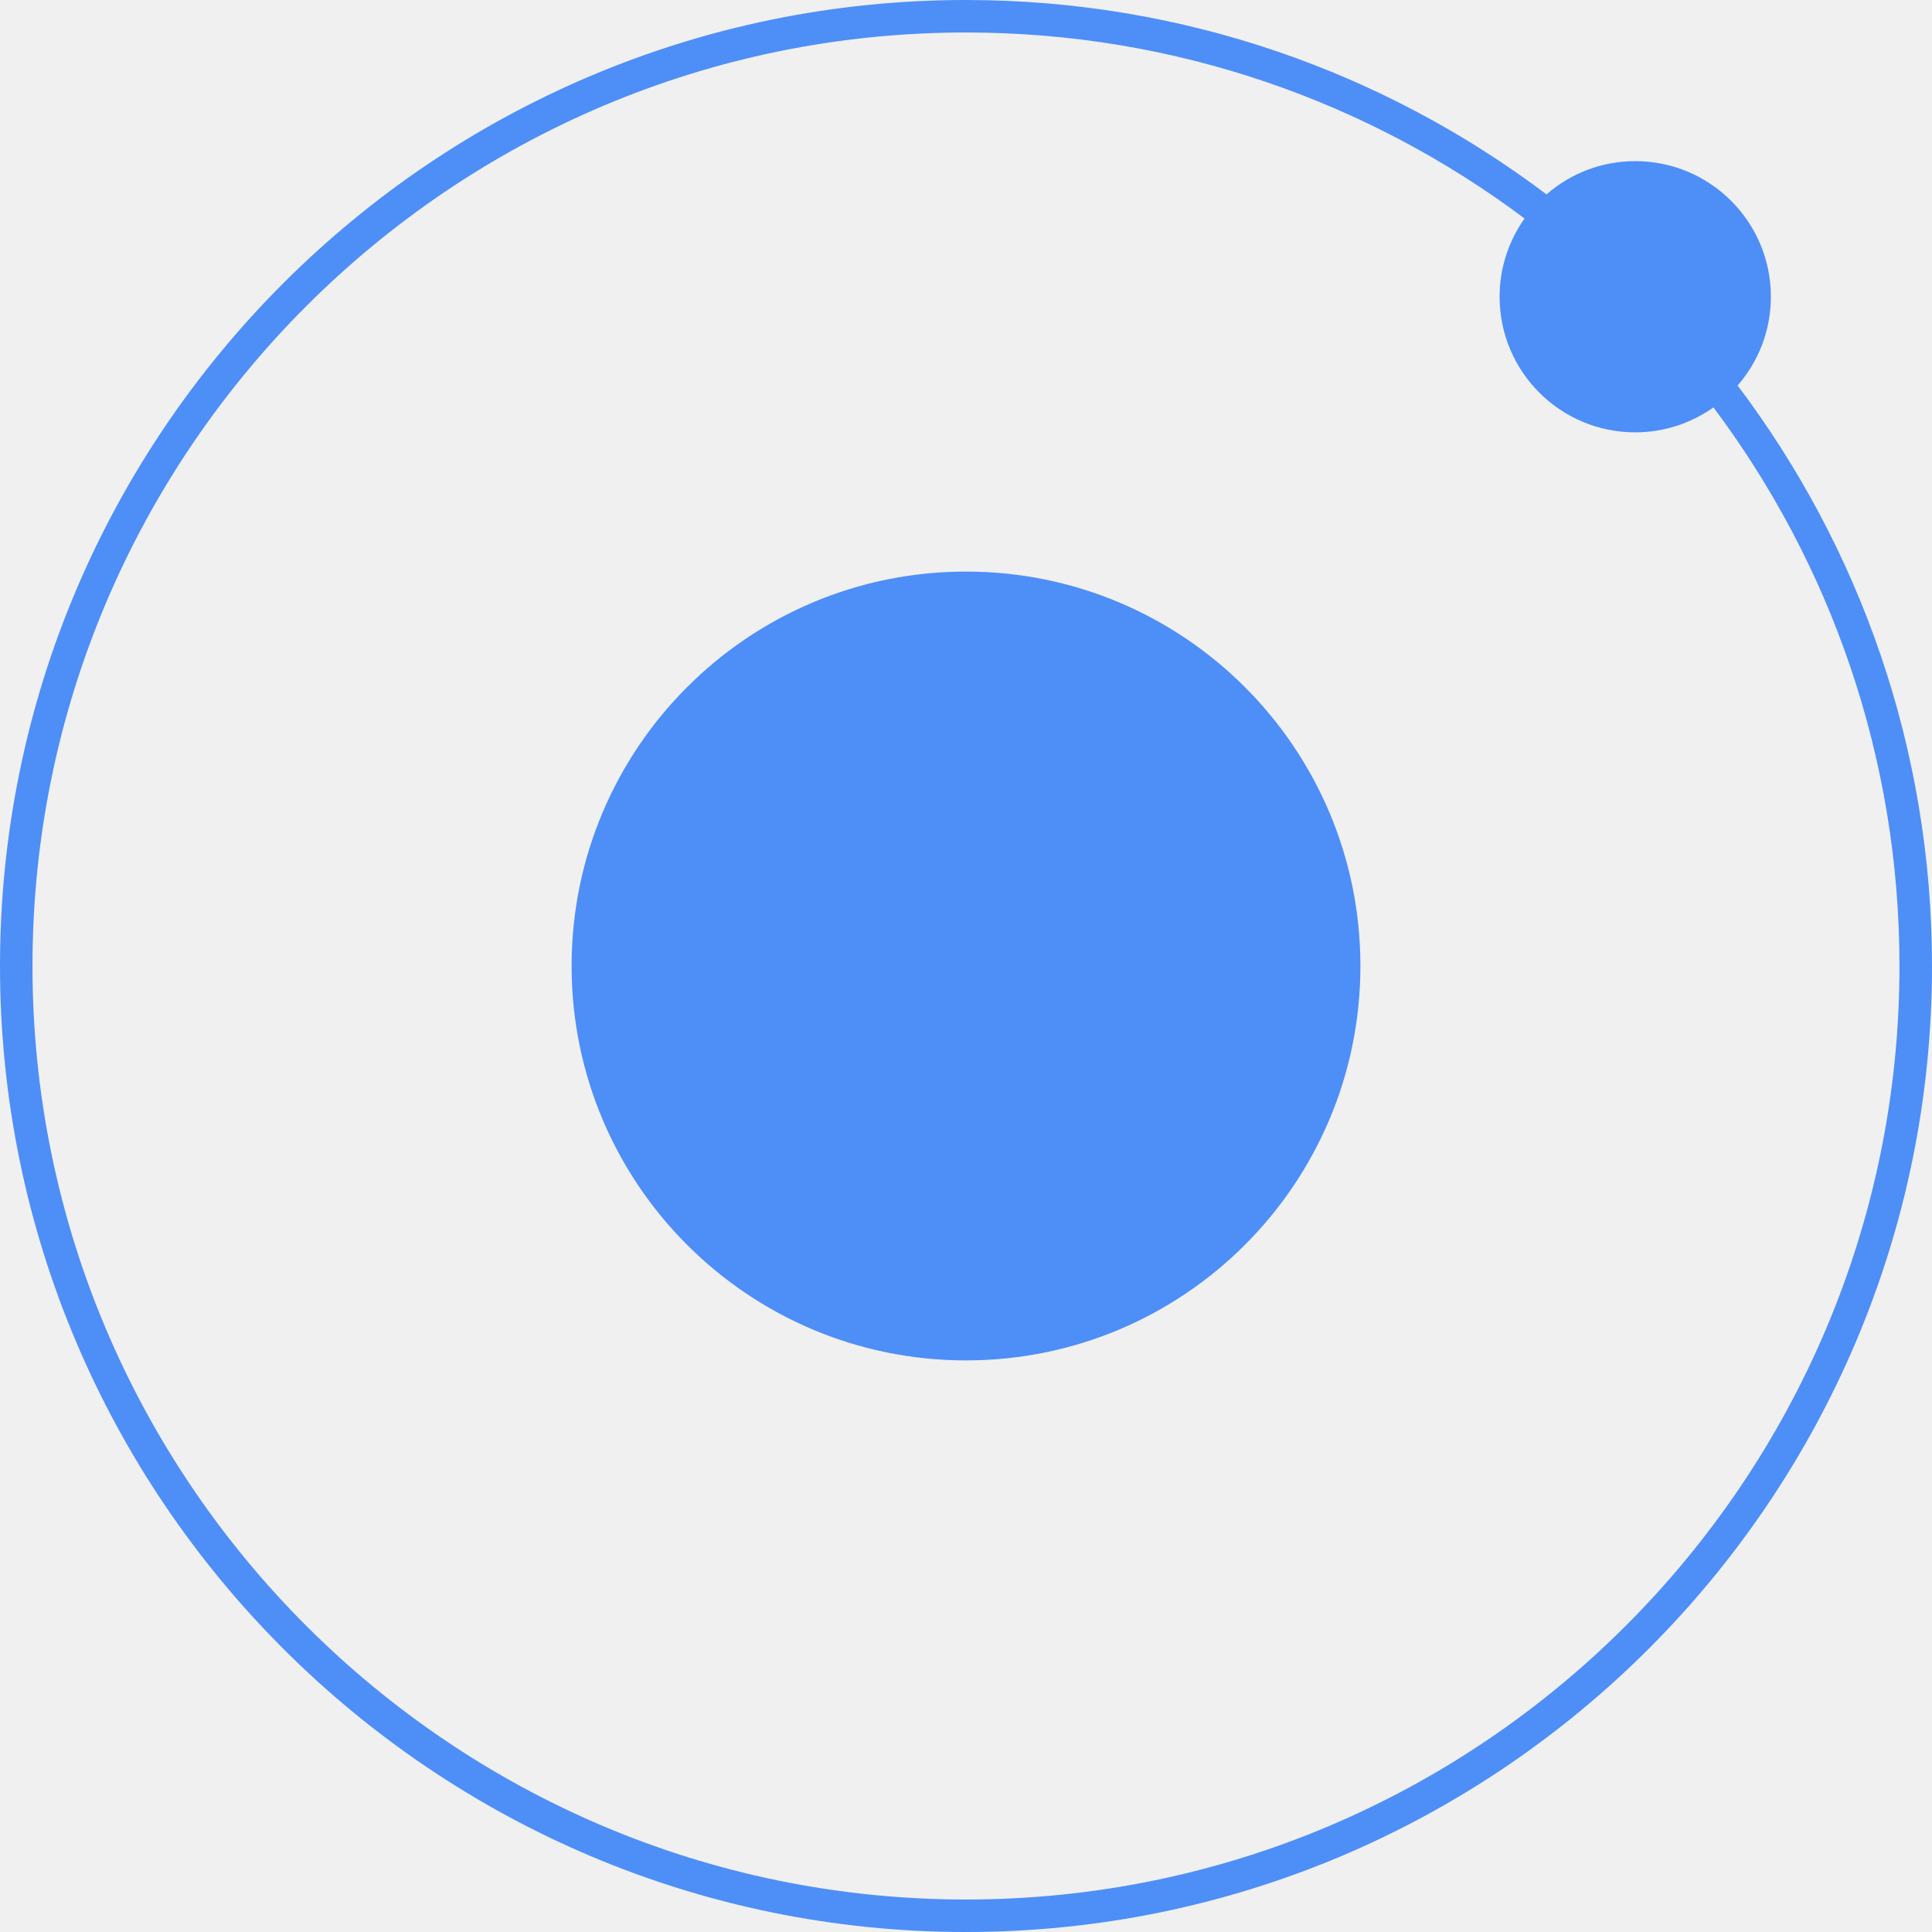
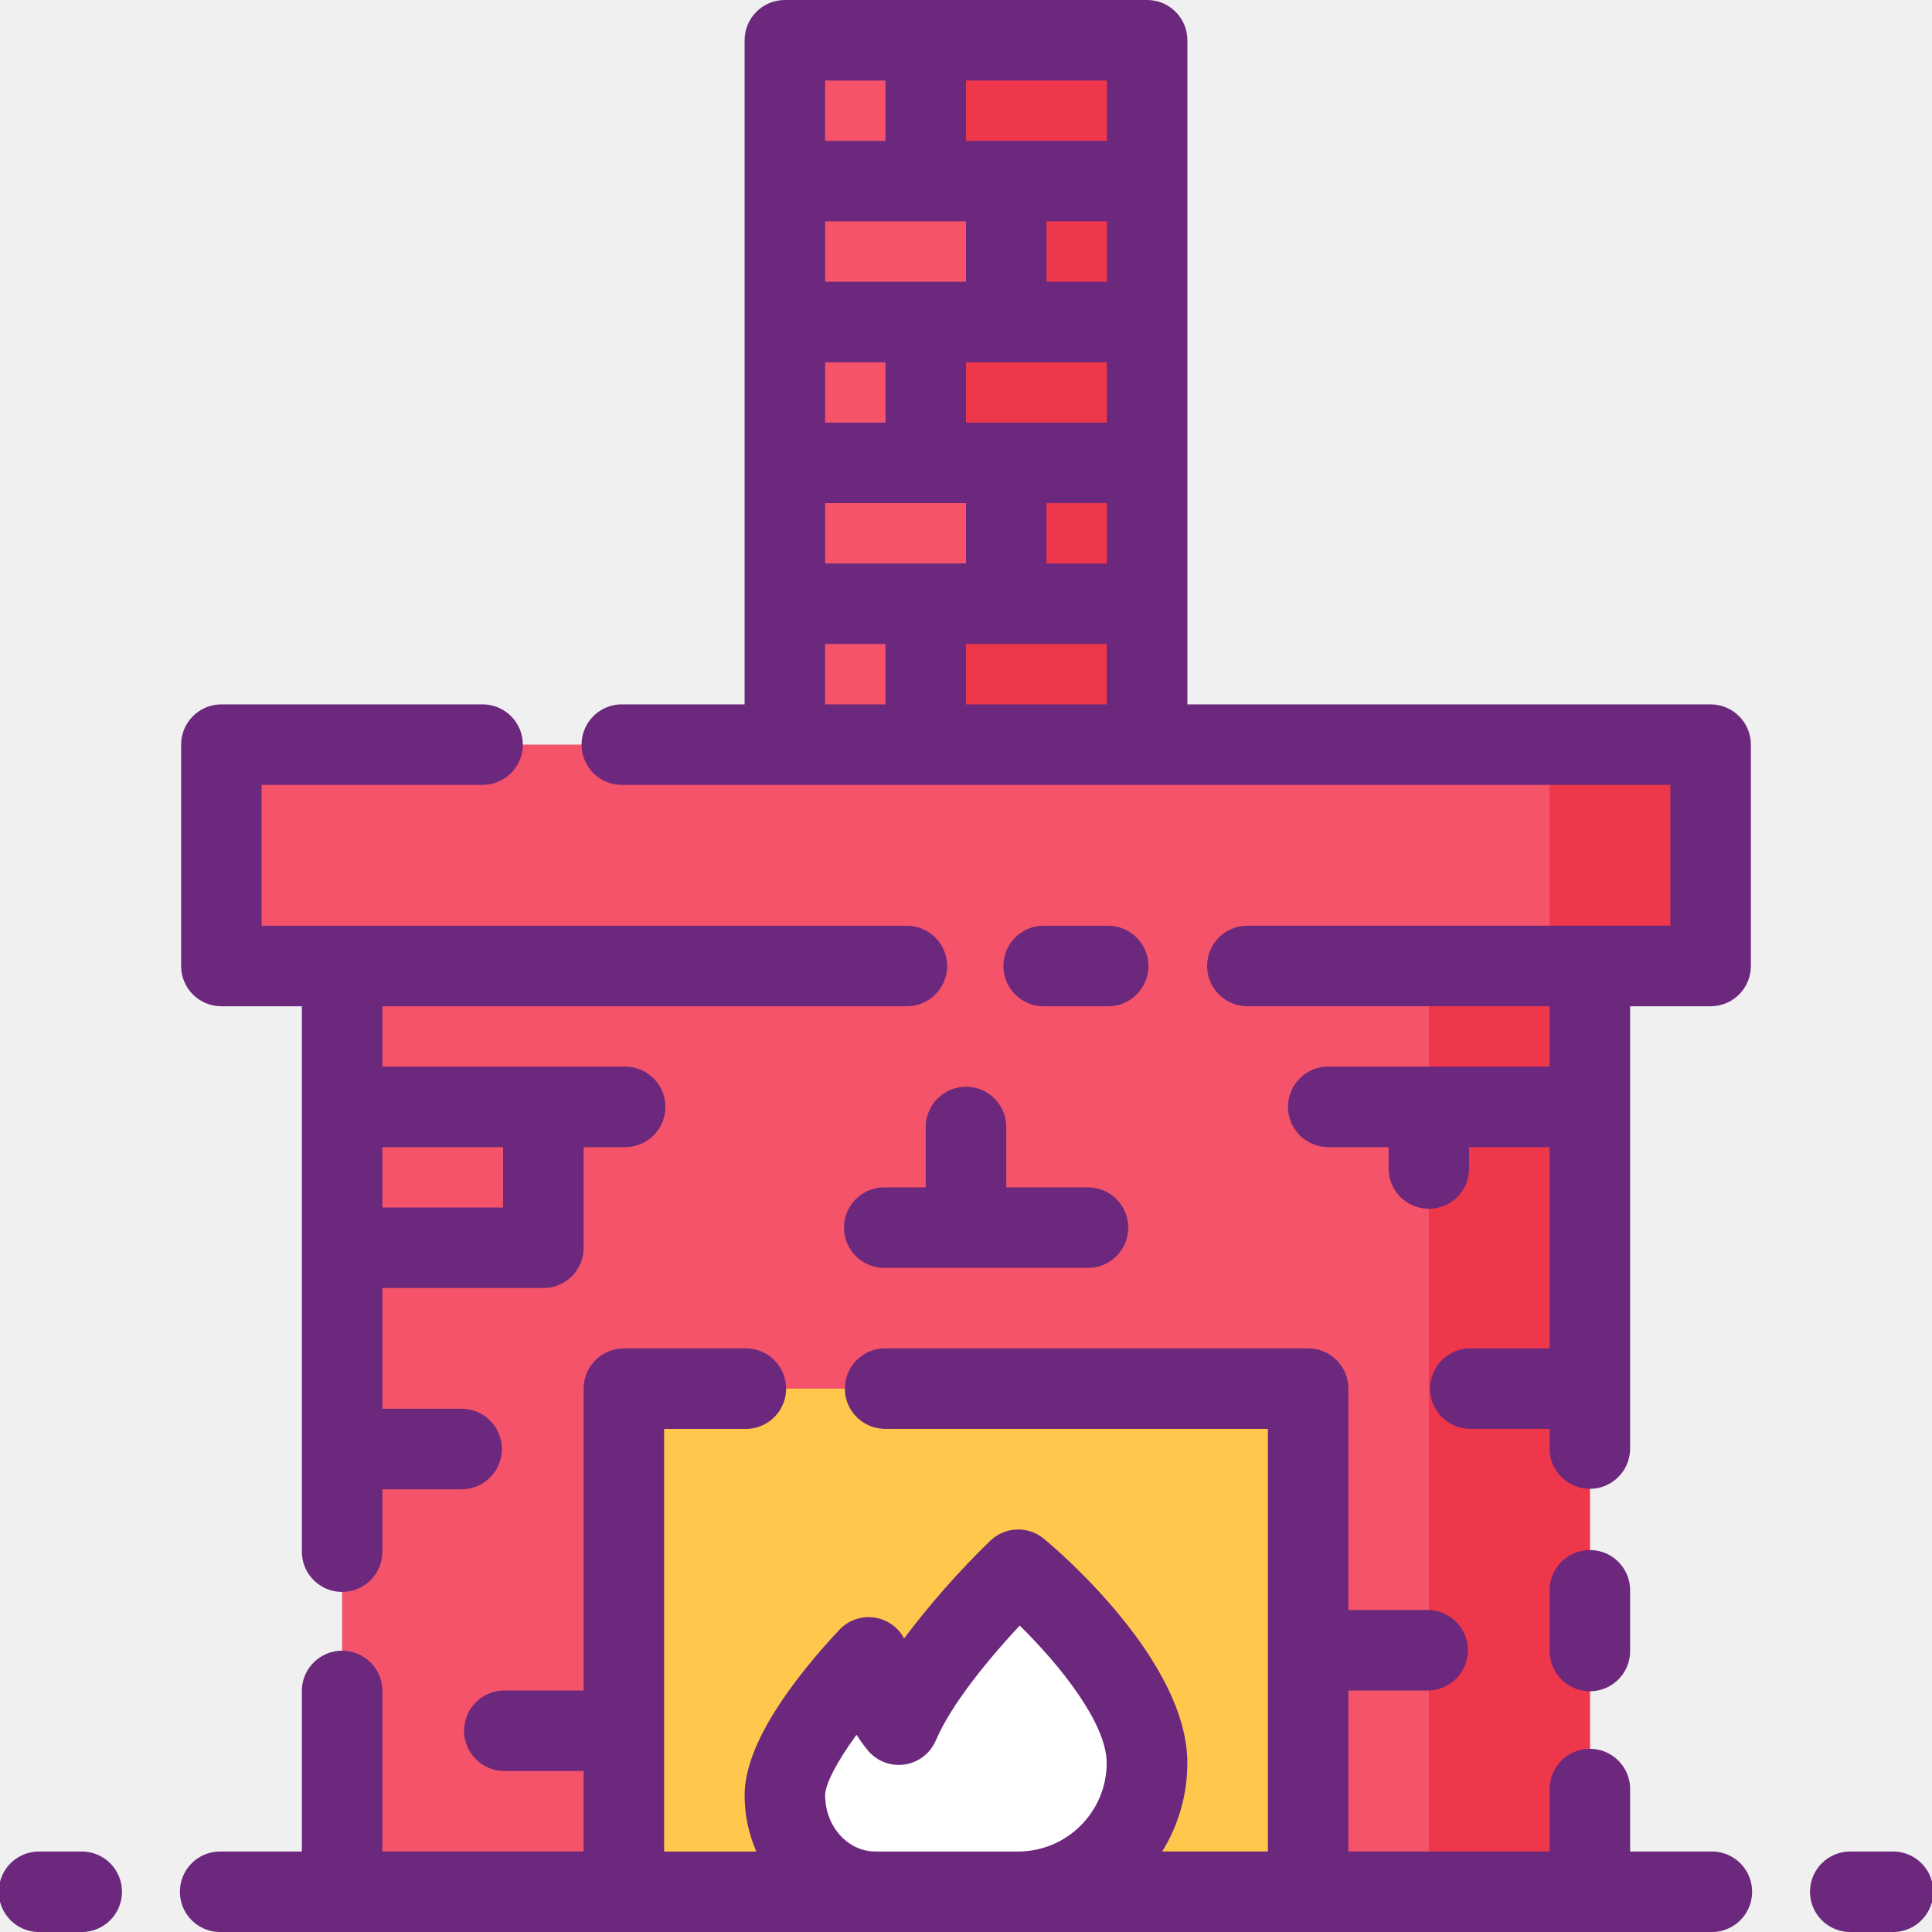
- <svg xmlns="http://www.w3.org/2000/svg" width="256px" height="256px" viewBox="0 0 256 256" version="1.1" preserveAspectRatio="xMidYMid">
-   <g>
-     <path d="M234.651,39.322 C234.651,43.824 232.983,47.93 230.245,51.082 C246.406,72.513 256,99.155 256,128.001 C256,198.579 198.58,256.001 128.001,256.001 C57.421,256.001 0,198.579 0,128.001 C0,57.421 57.42,0 127.999,0 C156.845,0 183.487,9.594 204.917,25.756 C208.072,23.018 212.174,21.351 216.678,21.351 C226.602,21.351 234.651,29.395 234.651,39.322 Z M127.999,251.695 C196.205,251.695 251.693,196.204 251.69,127.998 C251.69,100.262 242.515,74.636 227.042,53.982 C224.11,56.058 220.542,57.289 216.676,57.289 C206.752,57.289 198.705,49.245 198.705,39.32 C198.705,35.455 199.936,31.883 202.012,28.952 C181.358,13.479 155.732,4.304 127.999,4.304 C59.795,4.304 4.304,59.795 4.304,127.999 C4.304,196.204 59.795,251.695 127.999,251.695 Z M128.001,180.26 C99.138,180.26 75.74,156.862 75.74,127.999 C75.74,99.136 99.138,75.738 128.001,75.738 C156.864,75.738 180.262,99.136 180.262,127.999 C180.262,156.862 156.864,180.26 128.001,180.26 Z" fill="#4E8EF7" />
-   </g>
+ <svg xmlns="http://www.w3.org/2000/svg" id="Layer_1" data-name="Layer 1" viewBox="0 0 512 512">
+   <defs>
+     <style>.cls-1{fill:#f4536a;}.cls-2{fill:#ee374b;}.cls-3{fill:#ffc84d;}.cls-4{fill:#fff;}.cls-5{fill:#6b287c;}</style>
+   </defs>
+   <rect class="cls-1" x="208" y="10.67" width="96" height="186.67" />
+   <rect class="cls-2" x="256" y="10.67" width="48" height="186.67" />
+   <rect class="cls-1" x="58.67" y="197.33" width="394.67" height="58.67" />
+   <rect class="cls-2" x="410.67" y="197.33" width="42.67" height="58.67" />
+   <rect class="cls-1" x="90.67" y="256" width="330.67" height="245.33" />
+   <rect class="cls-2" x="378.67" y="256" width="42.67" height="245.33" />
+   <polyline class="cls-3" points="234.24 368 346.67 368 346.67 501.33 165.33 501.33 165.33 368 197.33 368" />
+   <path class="cls-4" d="M269.87,501.33A34.13,34.13,0,0,0,304,467.2c0-22.76-34.13-51.2-34.13-51.2S246,438.65,238.22,457.09a41.42,41.42,0,0,1-8-17.86c-5.54,5.93-22.19,24.71-22.19,36.5,0,14.14,10.75,25.6,24,25.6Z" />
+   <path class="cls-5" d="M421.33,448.21A10.67,10.67,0,0,0,432,437.55V421.12a10.67,10.67,0,0,0-21.33,0v16.43A10.67,10.67,0,0,0,421.33,448.21Z" />
+   <path class="cls-5" d="M21.33,490.67H10.67a10.67,10.67,0,1,0,0,21.33H21.33a10.67,10.67,0,1,0,0-21.33Z" />
+   <path class="cls-5" d="M501.33,490.67H490.67a10.67,10.67,0,1,0,0,21.33h10.67a10.67,10.67,0,1,0,0-21.33Z" />
+   <path class="cls-5" d="M453.33,512a10.67,10.67,0,1,0,0-21.33H432V474.45a10.67,10.67,0,1,0-21.33,0v16.21H357.33V448h21.33a10.67,10.67,0,0,0,0-21.33H357.33V368a10.67,10.67,0,0,0-10.67-10.67H234.24a10.67,10.67,0,0,0,0,21.33H336v112H308a44.5,44.5,0,0,0,6.66-23.47c0-27-34.08-56.16-38-59.39a10.67,10.67,0,0,0-14.17.46A222.49,222.49,0,0,0,239.6,434.2a10.66,10.66,0,0,0-17.2-2.25c-11.43,12.23-25.07,29.76-25.07,43.79a37.39,37.39,0,0,0,3.1,14.93H176v-112h21.33a10.67,10.67,0,1,0,0-21.33h-32A10.67,10.67,0,0,0,154.67,368v80H133.33a10.67,10.67,0,0,0,0,21.33h21.33v21.33H101.33V447.79a10.67,10.67,0,0,0-21.33,0v42.88H58.67a10.67,10.67,0,1,0,0,21.33ZM218.67,475.73c0-2.7,2.86-8.56,8.32-16a45.91,45.91,0,0,0,2.94,4.08A10.67,10.67,0,0,0,248,461.24c4.15-9.81,14.53-22.2,22.23-30.45,10.86,10.65,23.05,26,23.05,36.41a23.49,23.49,0,0,1-23.47,23.47H232C224.65,490.67,218.67,484,218.67,475.73Z" />
+   <path class="cls-5" d="M276.91,266.67h16.43a10.67,10.67,0,1,0,0-21.33H276.91a10.67,10.67,0,1,0,0,21.33Z" />
+   <path class="cls-5" d="M453.33,186.67H314.67v-176A10.67,10.67,0,0,0,304,0H208a10.67,10.67,0,0,0-10.67,10.67v176H165.12a10.67,10.67,0,1,0,0,21.33H442.67v37.33H330.24a10.67,10.67,0,0,0,0,21.33h80.43v16H352A10.67,10.67,0,1,0,352,304h16v5.33a10.67,10.67,0,1,0,21.33,0V304h21.33v53.33H389.33a10.67,10.67,0,0,0,0,21.33h21.33v5.55a10.67,10.67,0,0,0,21.33,0V266.67h21.33A10.67,10.67,0,0,0,464,256V197.33A10.67,10.67,0,0,0,453.33,186.67ZM218.67,149.33v-16H256v16Zm74.67-90.67v16h-16v-16ZM218.67,112V96h16v16ZM256,112V96h37.33v16Zm0-53.33v16H218.67v-16Zm21.33,74.67h16v16h-16Zm16-96H256v-16h37.33Zm-58.67-16v16h-16v-16Zm-16,149.33h16v16h-16Zm37.33,16v-16h37.33v16Z" />
+   <path class="cls-5" d="M58.67,266.67H80V410.88a10.67,10.67,0,1,0,21.33,0V394.67h21.33a10.67,10.67,0,0,0,0-21.33H101.33v-32H144a10.67,10.67,0,0,0,10.67-10.67V304h10.67a10.67,10.67,0,1,0,0-21.33h-64v-16H240a10.67,10.67,0,1,0,0-21.33H69.33V208h58.88a10.67,10.67,0,0,0,0-21.33H58.67A10.67,10.67,0,0,0,48,197.33V256A10.67,10.67,0,0,0,58.67,266.67ZM133.33,304v16h-32V304Z" />
+   <path class="cls-5" d="M256,288a10.67,10.67,0,0,0-10.67,10.67v16H234.67a10.67,10.67,0,1,0,0,21.33H288a10.67,10.67,0,1,0,0-21.33H266.67v-16A10.67,10.67,0,0,0,256,288Z" />
</svg>
